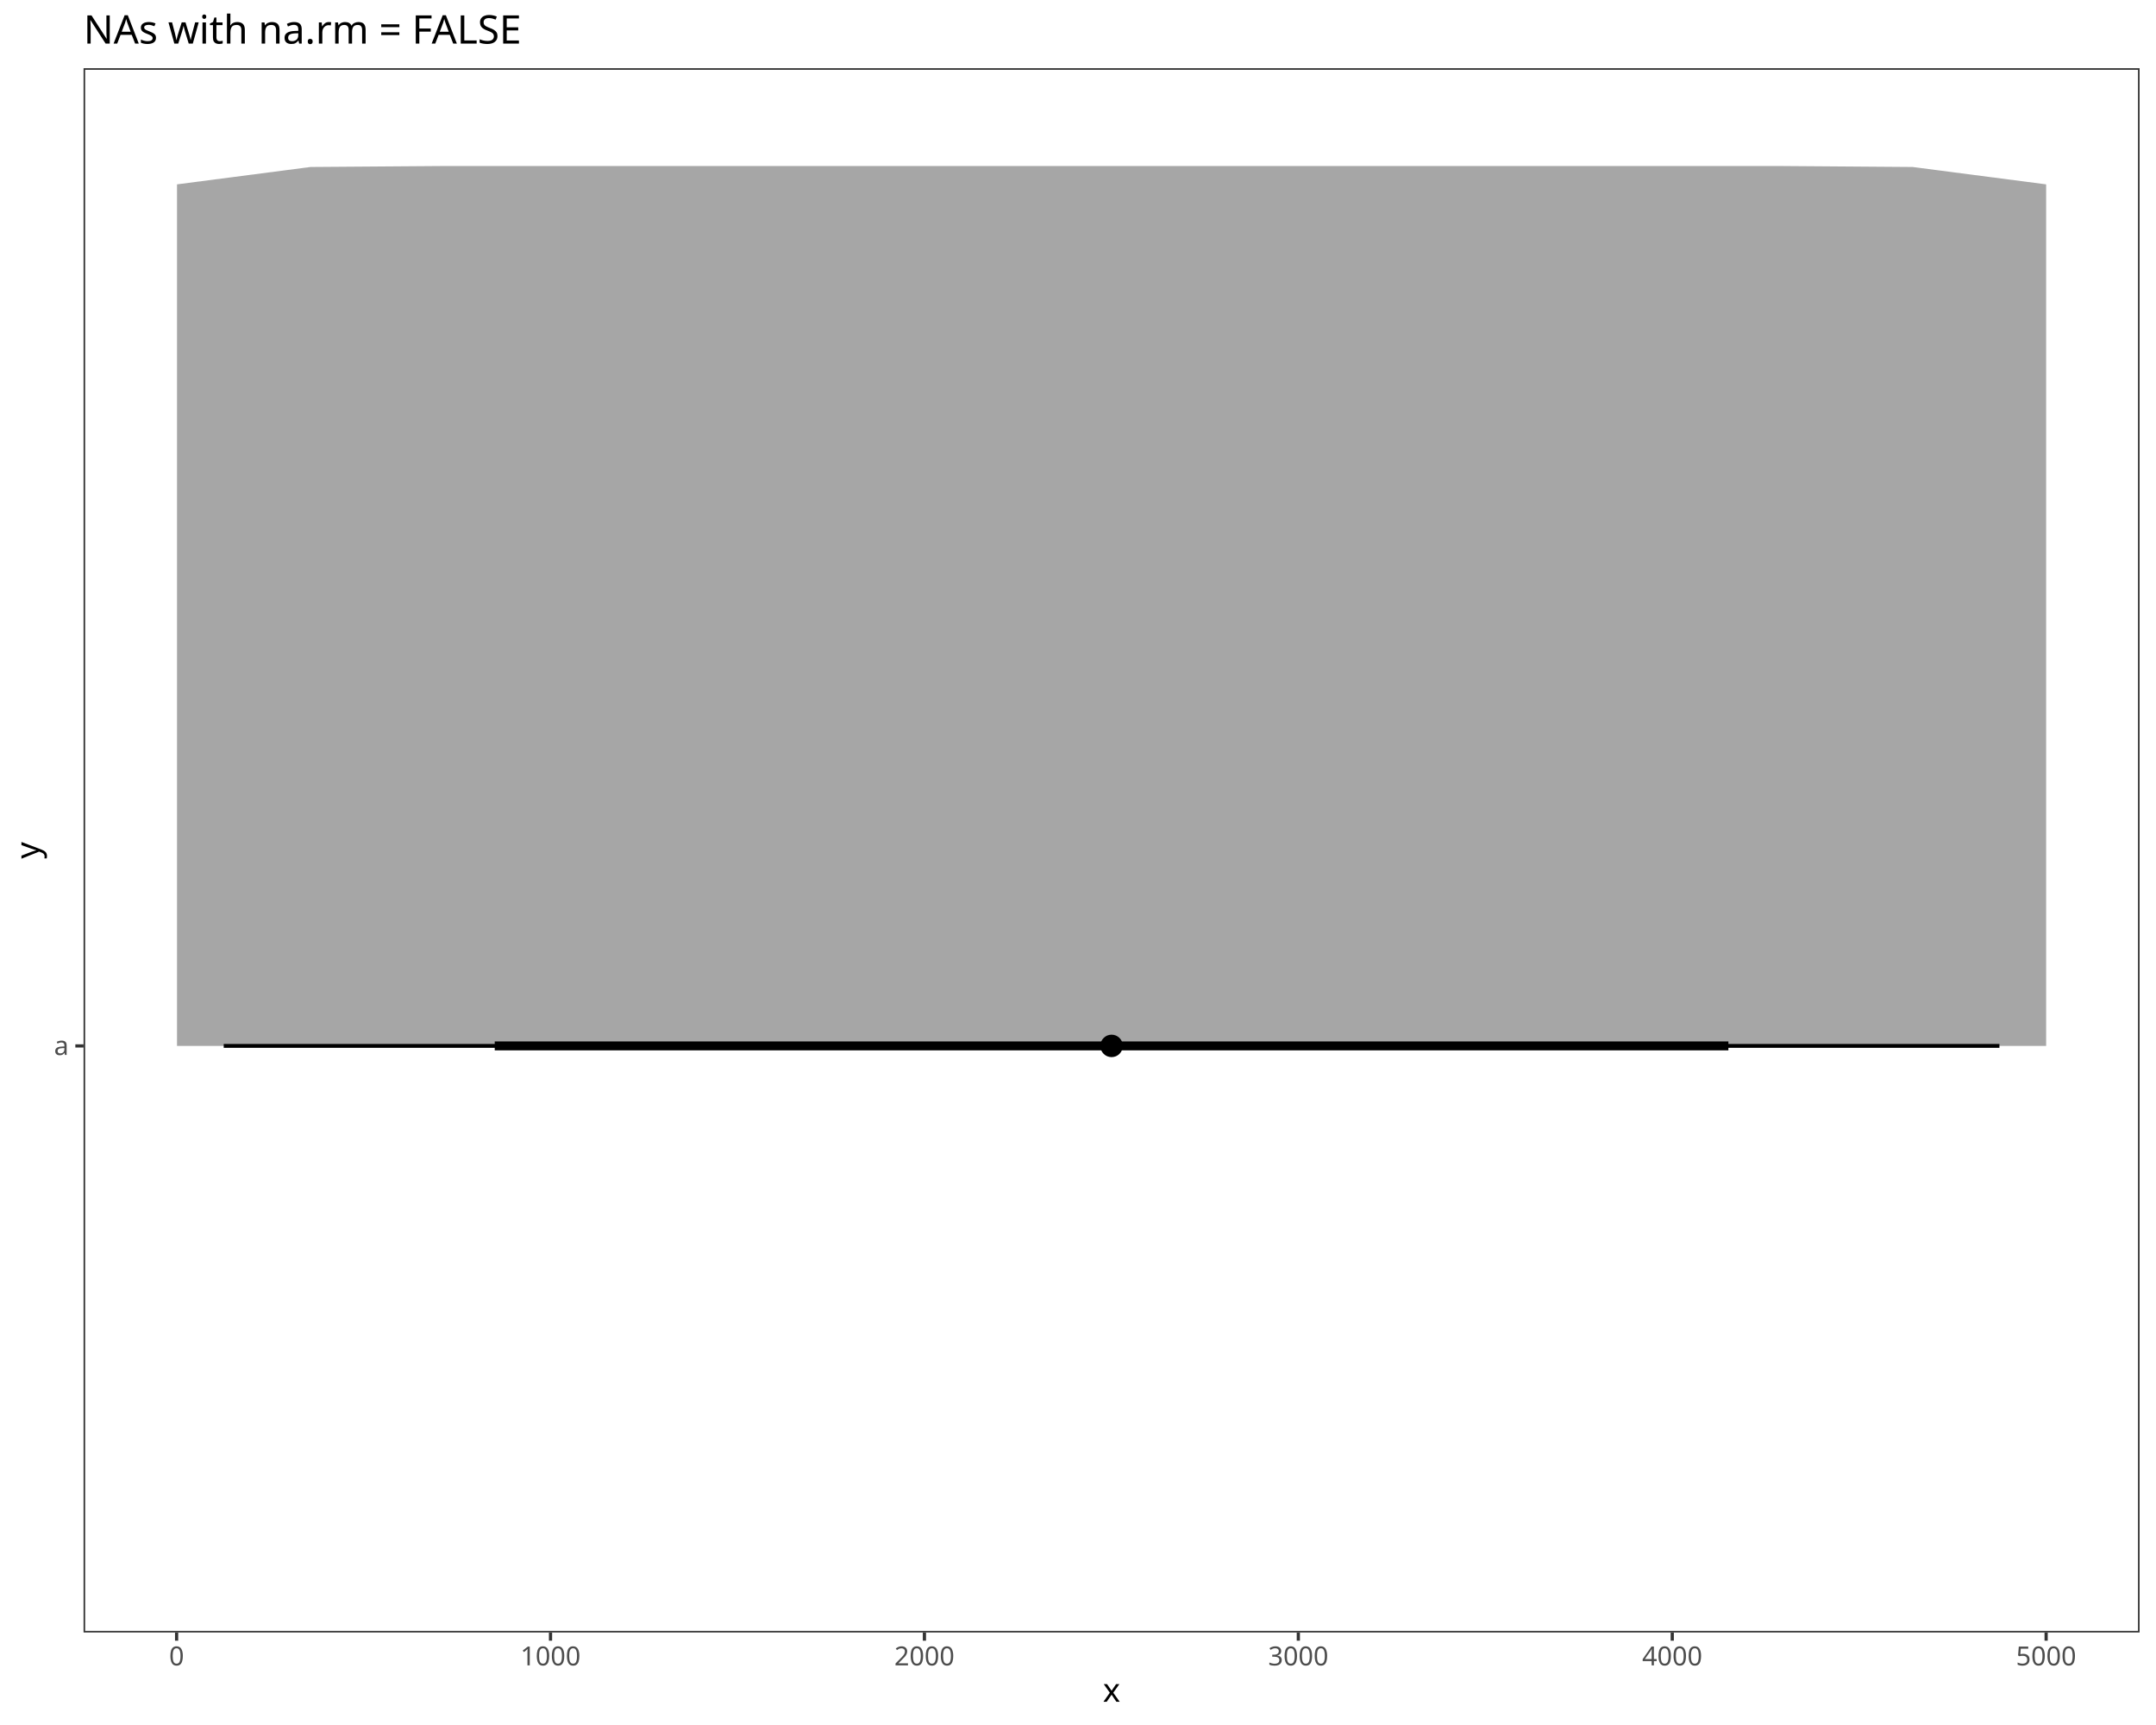
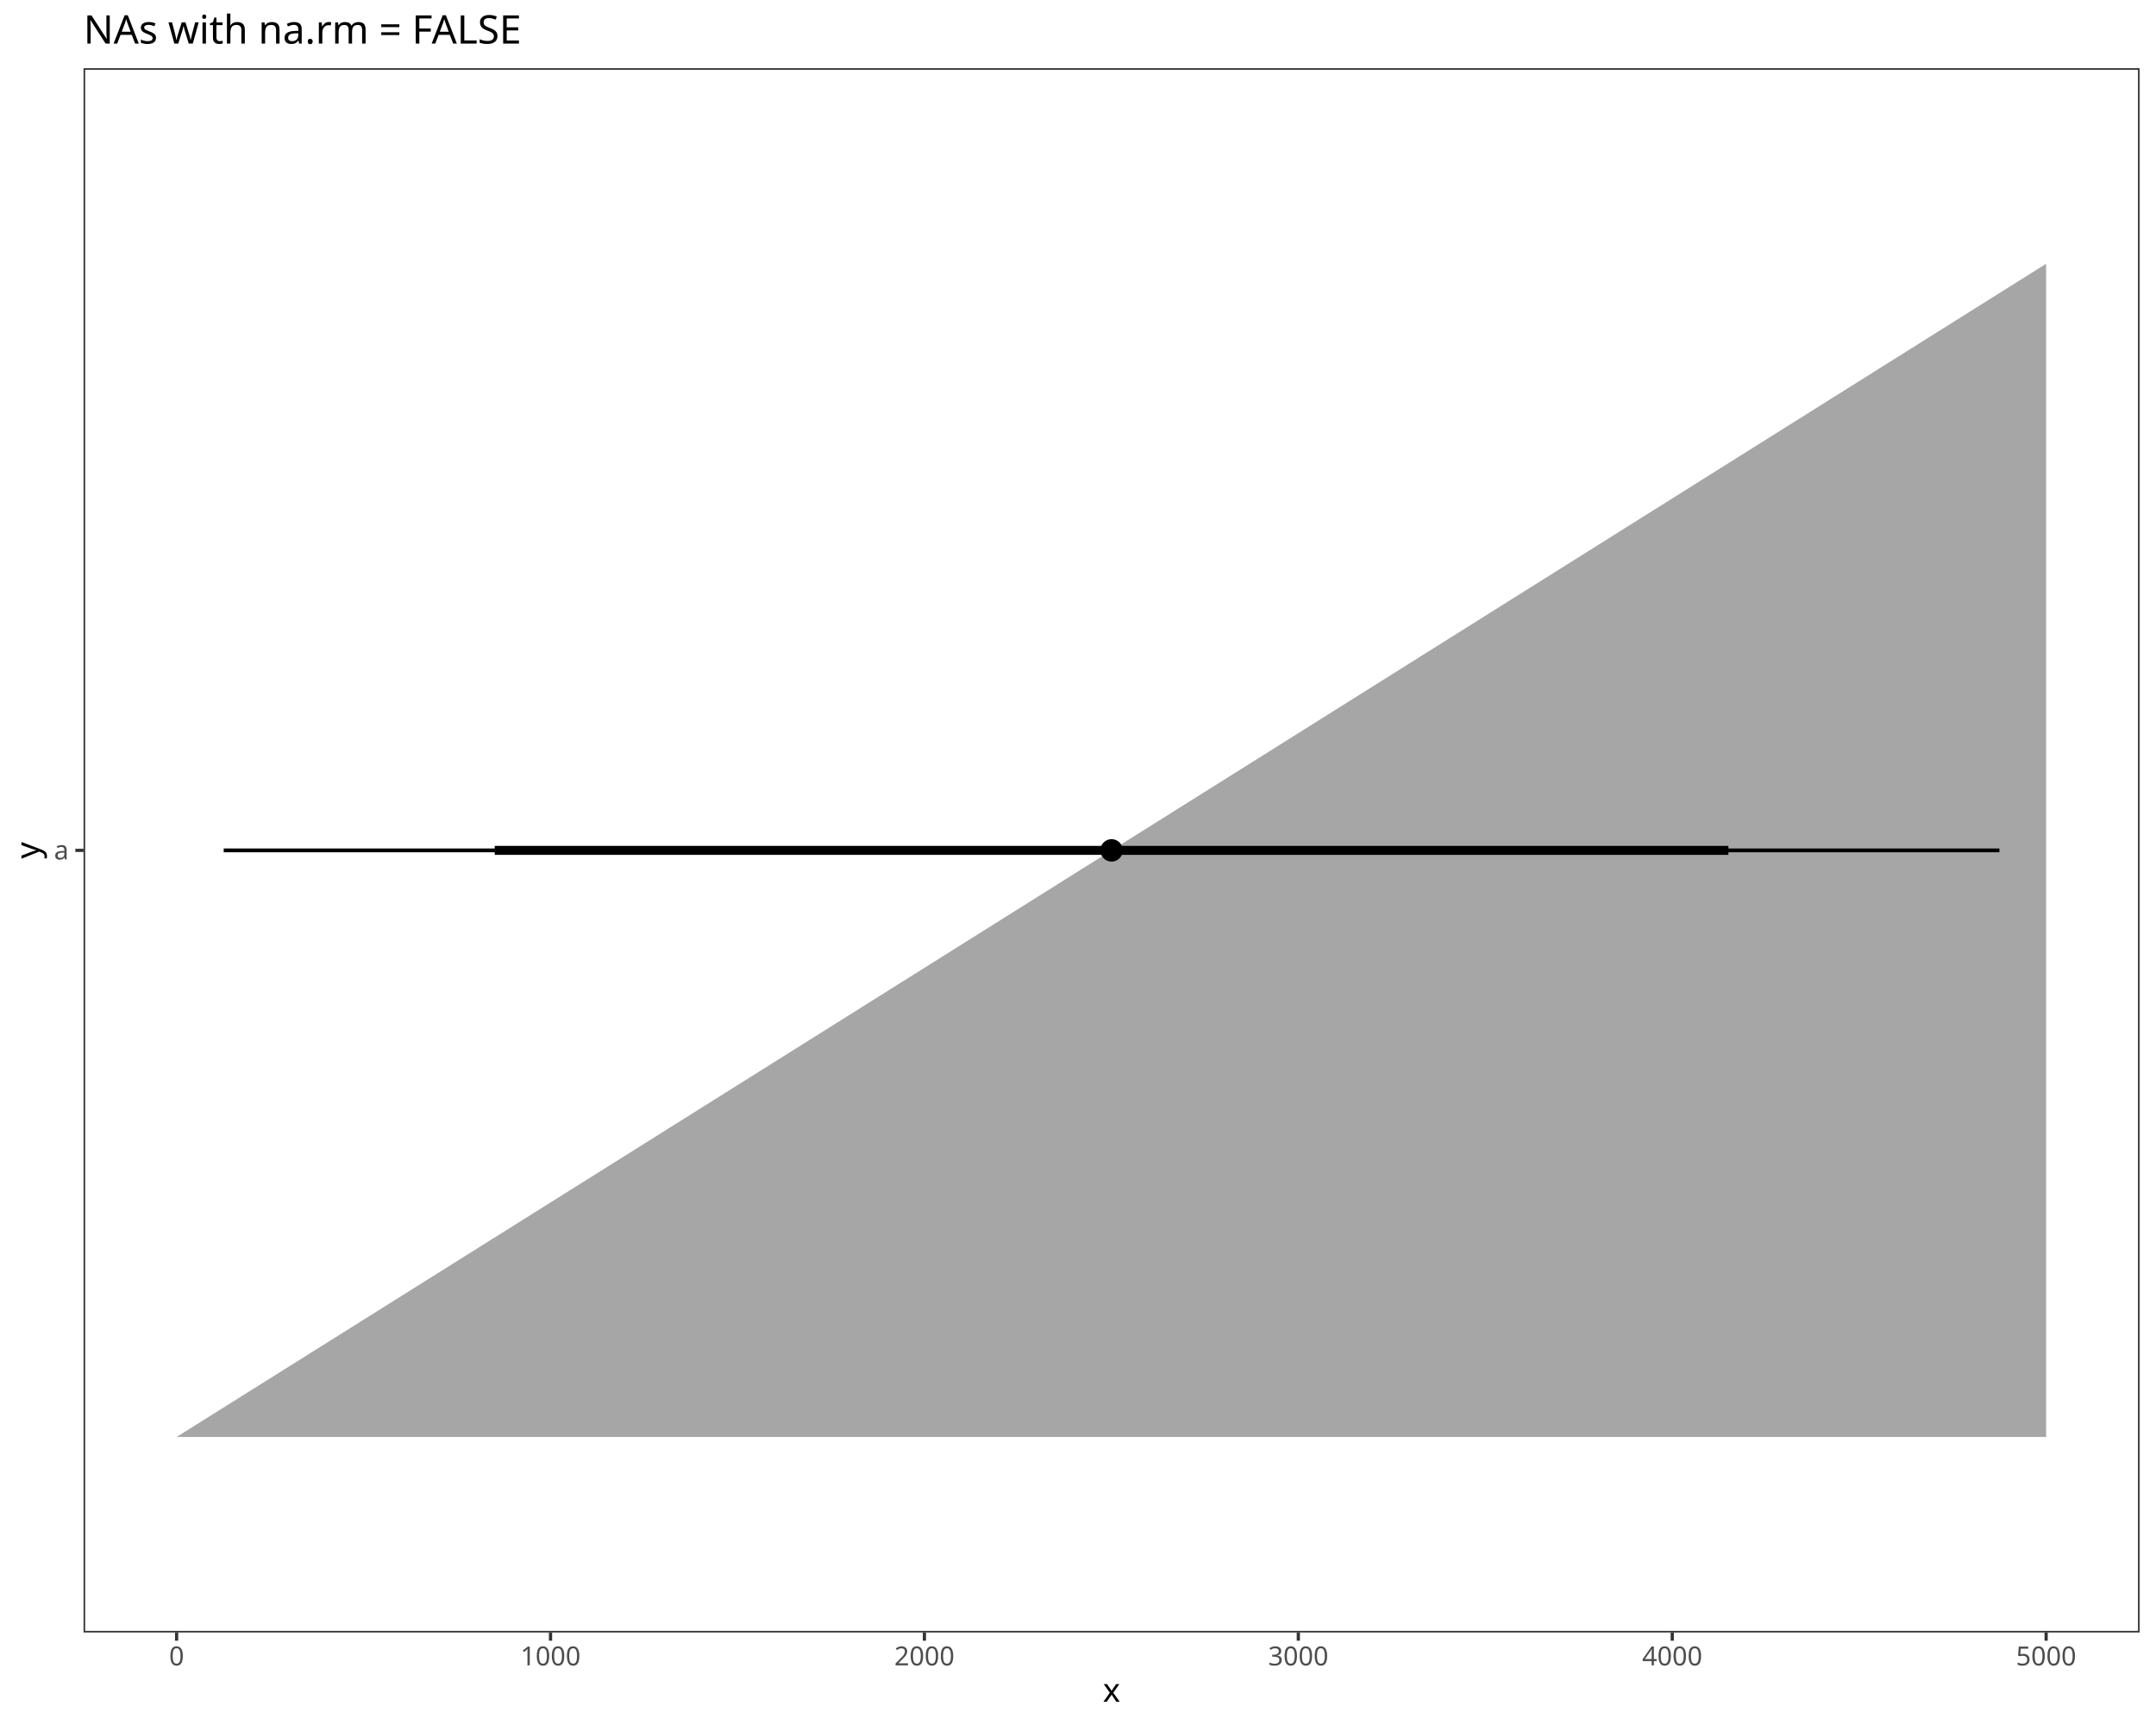
<svg xmlns="http://www.w3.org/2000/svg" class="svglite" data-engine-version="2.0" width="720.00pt" height="576.00pt" viewBox="0 0 720.00 576.00">
  <defs>
    <style type="text/css">
    .svglite line, .svglite polyline, .svglite polygon, .svglite path, .svglite rect, .svglite circle {
      fill: none;
      stroke: #000000;
      stroke-linecap: round;
      stroke-linejoin: round;
      stroke-miterlimit: 10.00;
    }
  </style>
  </defs>
  <rect width="100%" height="100%" style="stroke: none; fill: #FFFFFF;" />
  <defs>
    <clipPath id="cpMC4wMHw3MjAuMDB8MC4wMHw1NzYuMDA=">
      <rect x="0.00" y="0.00" width="720.00" height="576.00" />
    </clipPath>
  </defs>
  <g clip-path="url(#cpMC4wMHw3MjAuMDB8MC4wMHw1NzYuMDA=)">
    <rect x="0.00" y="0.00" width="720.00" height="576.00" style="stroke-width: 1.07; stroke: #FFFFFF; fill: #FFFFFF;" />
  </g>
  <defs>
    <clipPath id="cpMjcuOTB8NzE0LjUyfDIyLjc4fDU0NS4xMQ==">
      <rect x="27.90" y="22.78" width="686.62" height="522.33" />
    </clipPath>
  </defs>
  <g clip-path="url(#cpMjcuOTB8NzE0LjUyfDIyLjc4fDU0NS4xMQ==)">
    <rect x="27.90" y="22.78" width="686.62" height="522.33" style="stroke-width: 1.07; stroke: none; fill: #FFFFFF;" />
-     <polygon points="59.11,61.56 103.69,55.76 148.28,55.43 192.87,55.43 237.45,55.43 282.04,55.43 326.62,55.43 371.21,55.43 415.80,55.43 460.38,55.43 504.97,55.43 549.55,55.43 594.14,55.43 638.72,55.76 683.31,61.56 683.31,349.24 638.72,349.24 594.14,349.24 549.55,349.24 504.97,349.24 460.38,349.24 415.80,349.24 371.21,349.24 326.62,349.24 282.04,349.24 237.45,349.24 192.87,349.24 148.28,349.24 103.69,349.24 59.11,349.24 " style="stroke-width: 2.13; stroke: none; fill: #A6A6A6;" />
-     <line x1="74.71" y1="349.24" x2="667.71" y2="349.24" style="stroke-width: 1.28; stroke-linecap: butt;" />
-     <line x1="165.22" y1="349.24" x2="577.20" y2="349.24" style="stroke-width: 2.99; stroke-linecap: butt;" />
-     <circle cx="371.21" cy="349.24" r="1.68" style="stroke-width: 1.06; fill: #000000;" />
-     <circle cx="371.21" cy="349.24" r="3.22" style="stroke-width: 1.06; fill: #000000;" />
+     <polygon points="59.11,479.74 215.16,381.88 371.21,283.95 527.26,186.01 683.31,88.07 683.31,479.82 527.26,479.82 371.21,479.82 215.16,479.82 59.11,479.82 " style="stroke-width: 2.13; stroke: none; fill: #A6A6A6;" />
+     <line x1="74.71" y1="283.95" x2="667.71" y2="283.95" style="stroke-width: 1.28; stroke-linecap: butt;" />
+     <line x1="165.22" y1="283.95" x2="577.20" y2="283.95" style="stroke-width: 2.99; stroke-linecap: butt;" />
+     <circle cx="371.21" cy="283.95" r="1.68" style="stroke-width: 1.06; fill: #000000;" />
+     <circle cx="371.21" cy="283.95" r="3.22" style="stroke-width: 1.06; fill: #000000;" />
    <rect x="27.90" y="22.78" width="686.62" height="522.33" style="stroke-width: 1.07; stroke: #333333;" />
  </g>
  <g clip-path="url(#cpMC4wMHw3MjAuMDB8MC4wMHw1NzYuMDA=)">
-     <text x="22.97" y="352.27" text-anchor="end" style="font-size: 8.80px; fill: #4D4D4D; font-family: sans;" textLength="4.89px" lengthAdjust="spacingAndGlyphs">a</text>
-     <polyline points="25.16,349.24 27.90,349.24 " style="stroke-width: 1.07; stroke: #333333; stroke-linecap: butt;" />
+     <text x="22.97" y="286.98" text-anchor="end" style="font-size: 8.80px; fill: #4D4D4D; font-family: sans;" textLength="4.89px" lengthAdjust="spacingAndGlyphs">a</text>
+     <polyline points="25.16,283.95 27.90,283.95 " style="stroke-width: 1.07; stroke: #333333; stroke-linecap: butt;" />
    <polyline points="58.98,547.85 58.98,545.11 " style="stroke-width: 1.07; stroke: #333333; stroke-linecap: butt;" />
    <polyline points="183.85,547.85 183.85,545.11 " style="stroke-width: 1.07; stroke: #333333; stroke-linecap: butt;" />
    <polyline points="308.71,547.85 308.71,545.11 " style="stroke-width: 1.07; stroke: #333333; stroke-linecap: butt;" />
    <polyline points="433.58,547.85 433.58,545.11 " style="stroke-width: 1.07; stroke: #333333; stroke-linecap: butt;" />
    <polyline points="558.45,547.85 558.45,545.11 " style="stroke-width: 1.07; stroke: #333333; stroke-linecap: butt;" />
    <polyline points="683.31,547.85 683.31,545.11 " style="stroke-width: 1.07; stroke: #333333; stroke-linecap: butt;" />
    <text x="58.98" y="556.10" text-anchor="middle" style="font-size: 8.80px; fill: #4D4D4D; font-family: sans;" textLength="4.89px" lengthAdjust="spacingAndGlyphs">0</text>
    <text x="183.85" y="556.10" text-anchor="middle" style="font-size: 8.80px; fill: #4D4D4D; font-family: sans;" textLength="19.58px" lengthAdjust="spacingAndGlyphs">1000</text>
    <text x="308.71" y="556.10" text-anchor="middle" style="font-size: 8.80px; fill: #4D4D4D; font-family: sans;" textLength="19.58px" lengthAdjust="spacingAndGlyphs">2000</text>
    <text x="433.58" y="556.10" text-anchor="middle" style="font-size: 8.80px; fill: #4D4D4D; font-family: sans;" textLength="19.58px" lengthAdjust="spacingAndGlyphs">3000</text>
    <text x="558.45" y="556.10" text-anchor="middle" style="font-size: 8.80px; fill: #4D4D4D; font-family: sans;" textLength="19.58px" lengthAdjust="spacingAndGlyphs">4000</text>
    <text x="683.31" y="556.10" text-anchor="middle" style="font-size: 8.80px; fill: #4D4D4D; font-family: sans;" textLength="19.58px" lengthAdjust="spacingAndGlyphs">5000</text>
    <text x="371.21" y="568.24" text-anchor="middle" style="font-size: 11.00px; font-family: sans;" textLength="5.50px" lengthAdjust="spacingAndGlyphs">x</text>
    <text transform="translate(13.05,283.95) rotate(-90)" text-anchor="middle" style="font-size: 11.00px; font-family: sans;" textLength="5.50px" lengthAdjust="spacingAndGlyphs">y</text>
    <text x="27.90" y="14.56" style="font-size: 13.20px; font-family: sans;" textLength="146.38px" lengthAdjust="spacingAndGlyphs">NAs with na.rm = FALSE</text>
  </g>
</svg>
